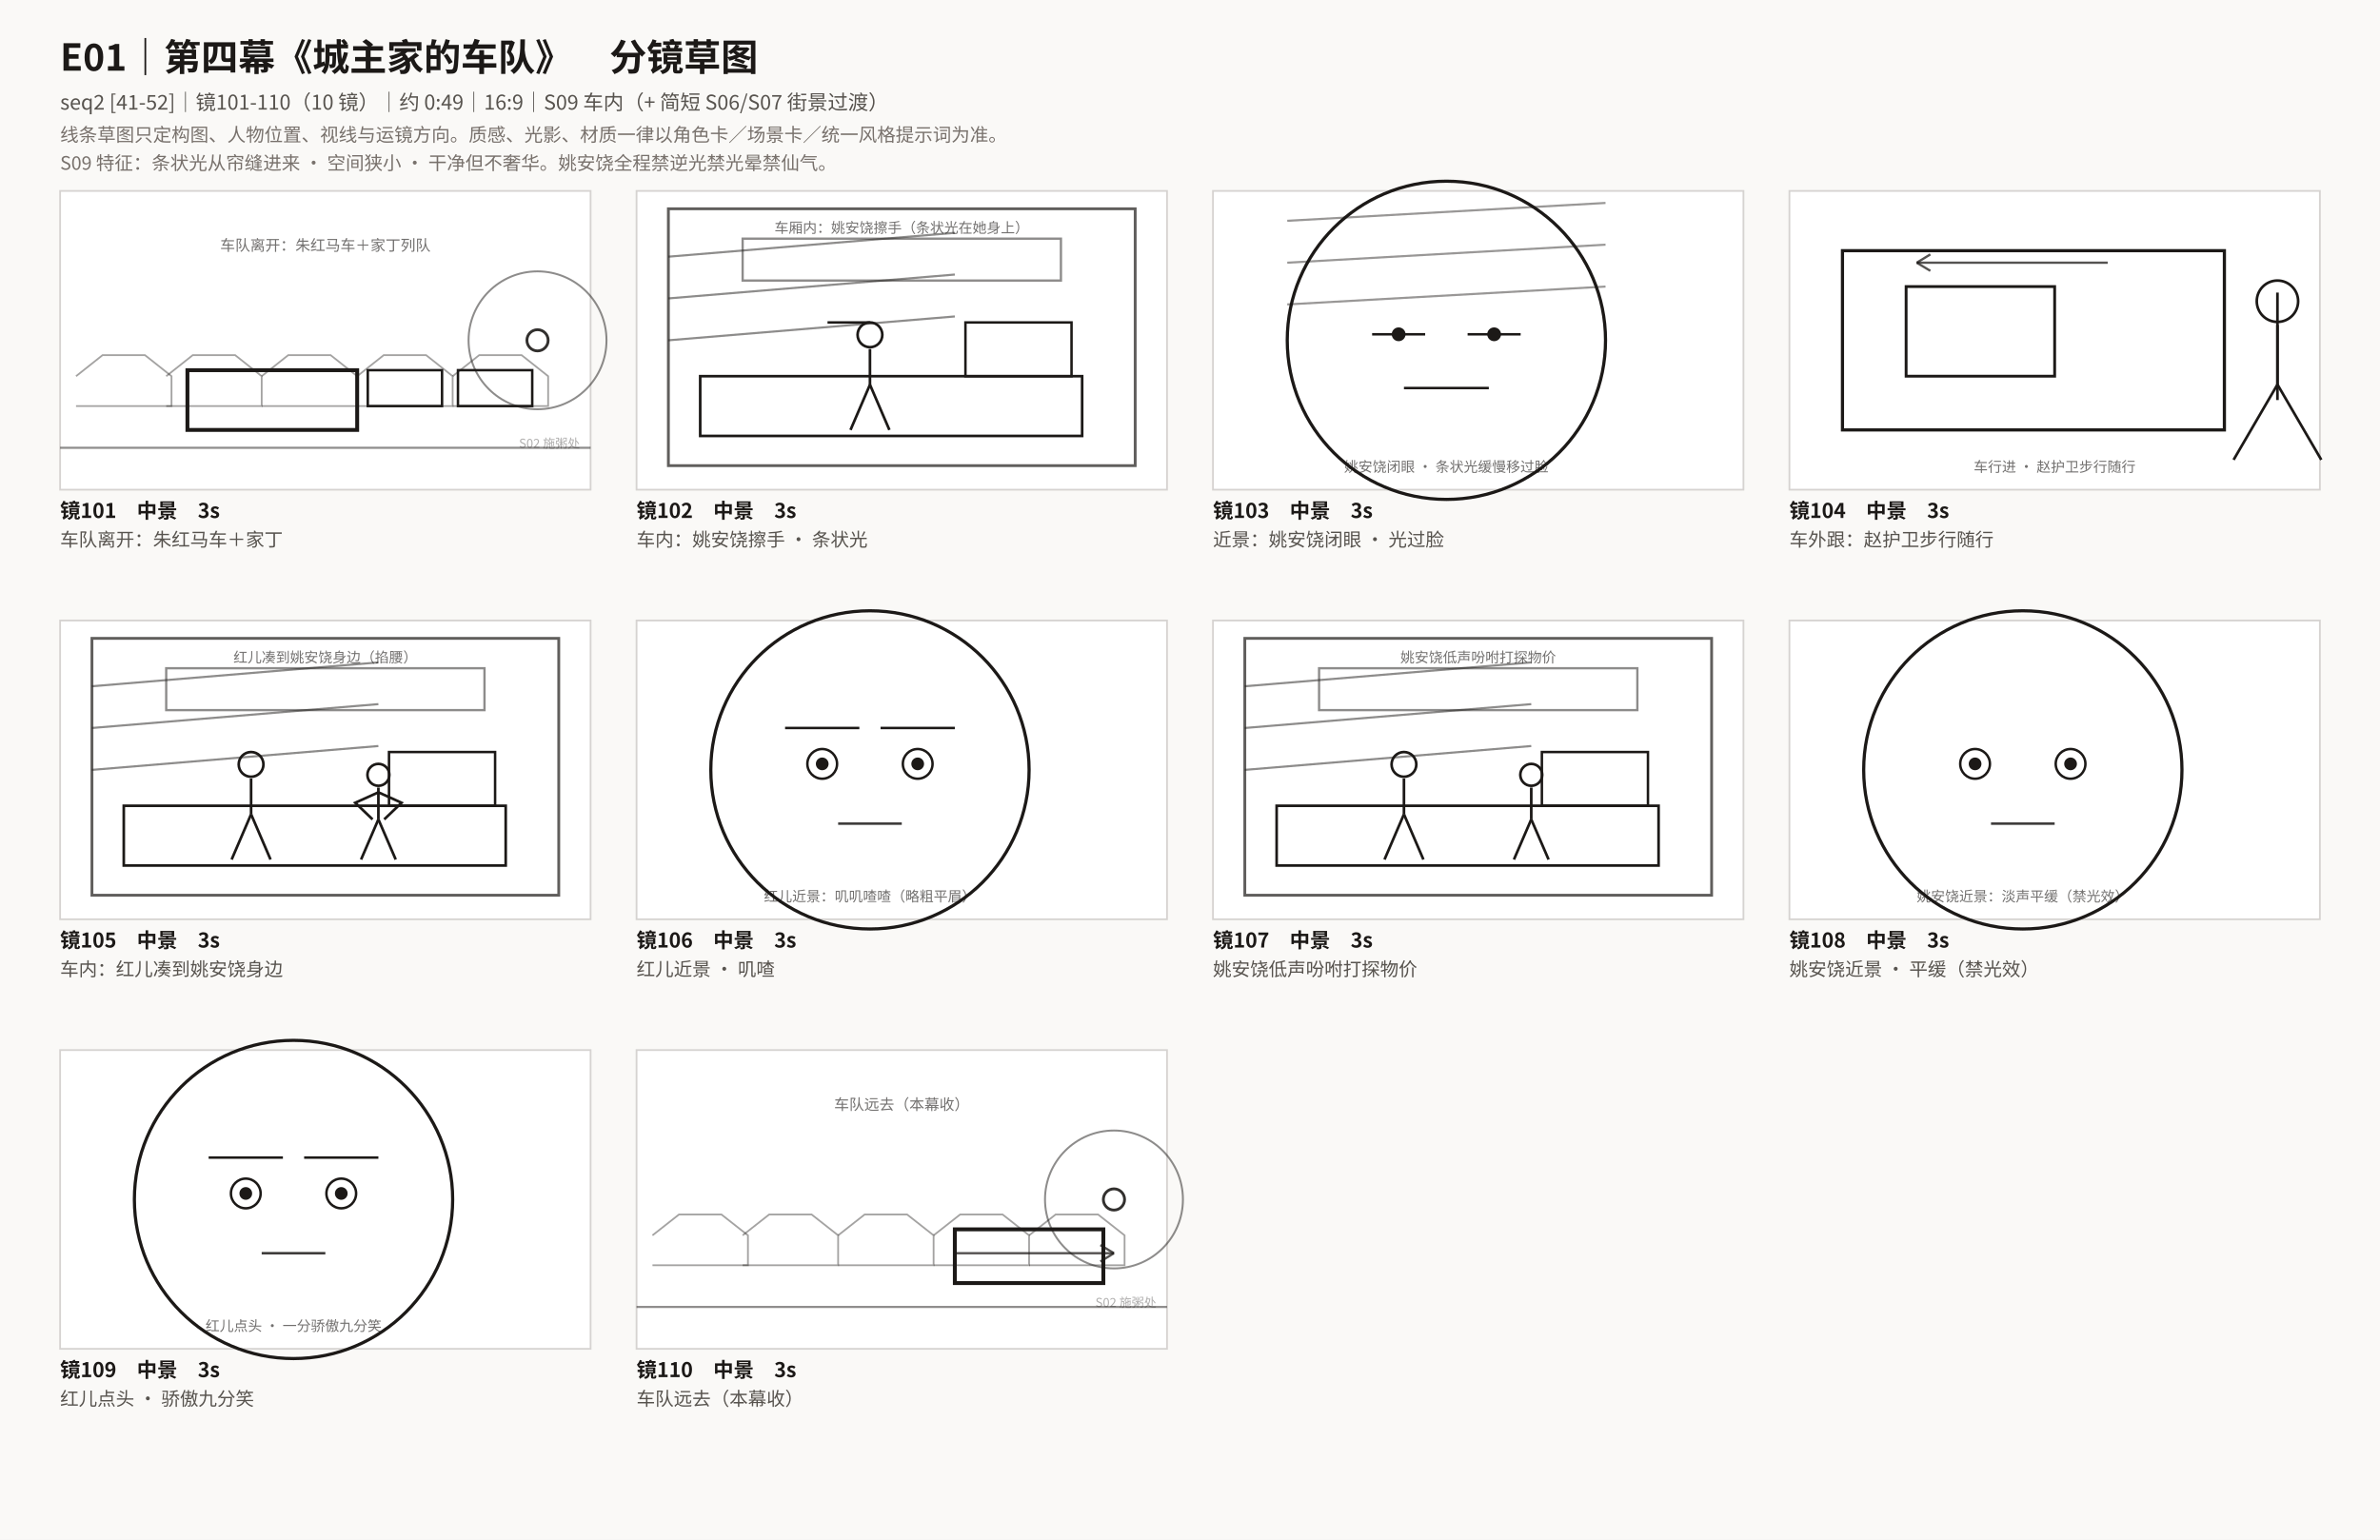
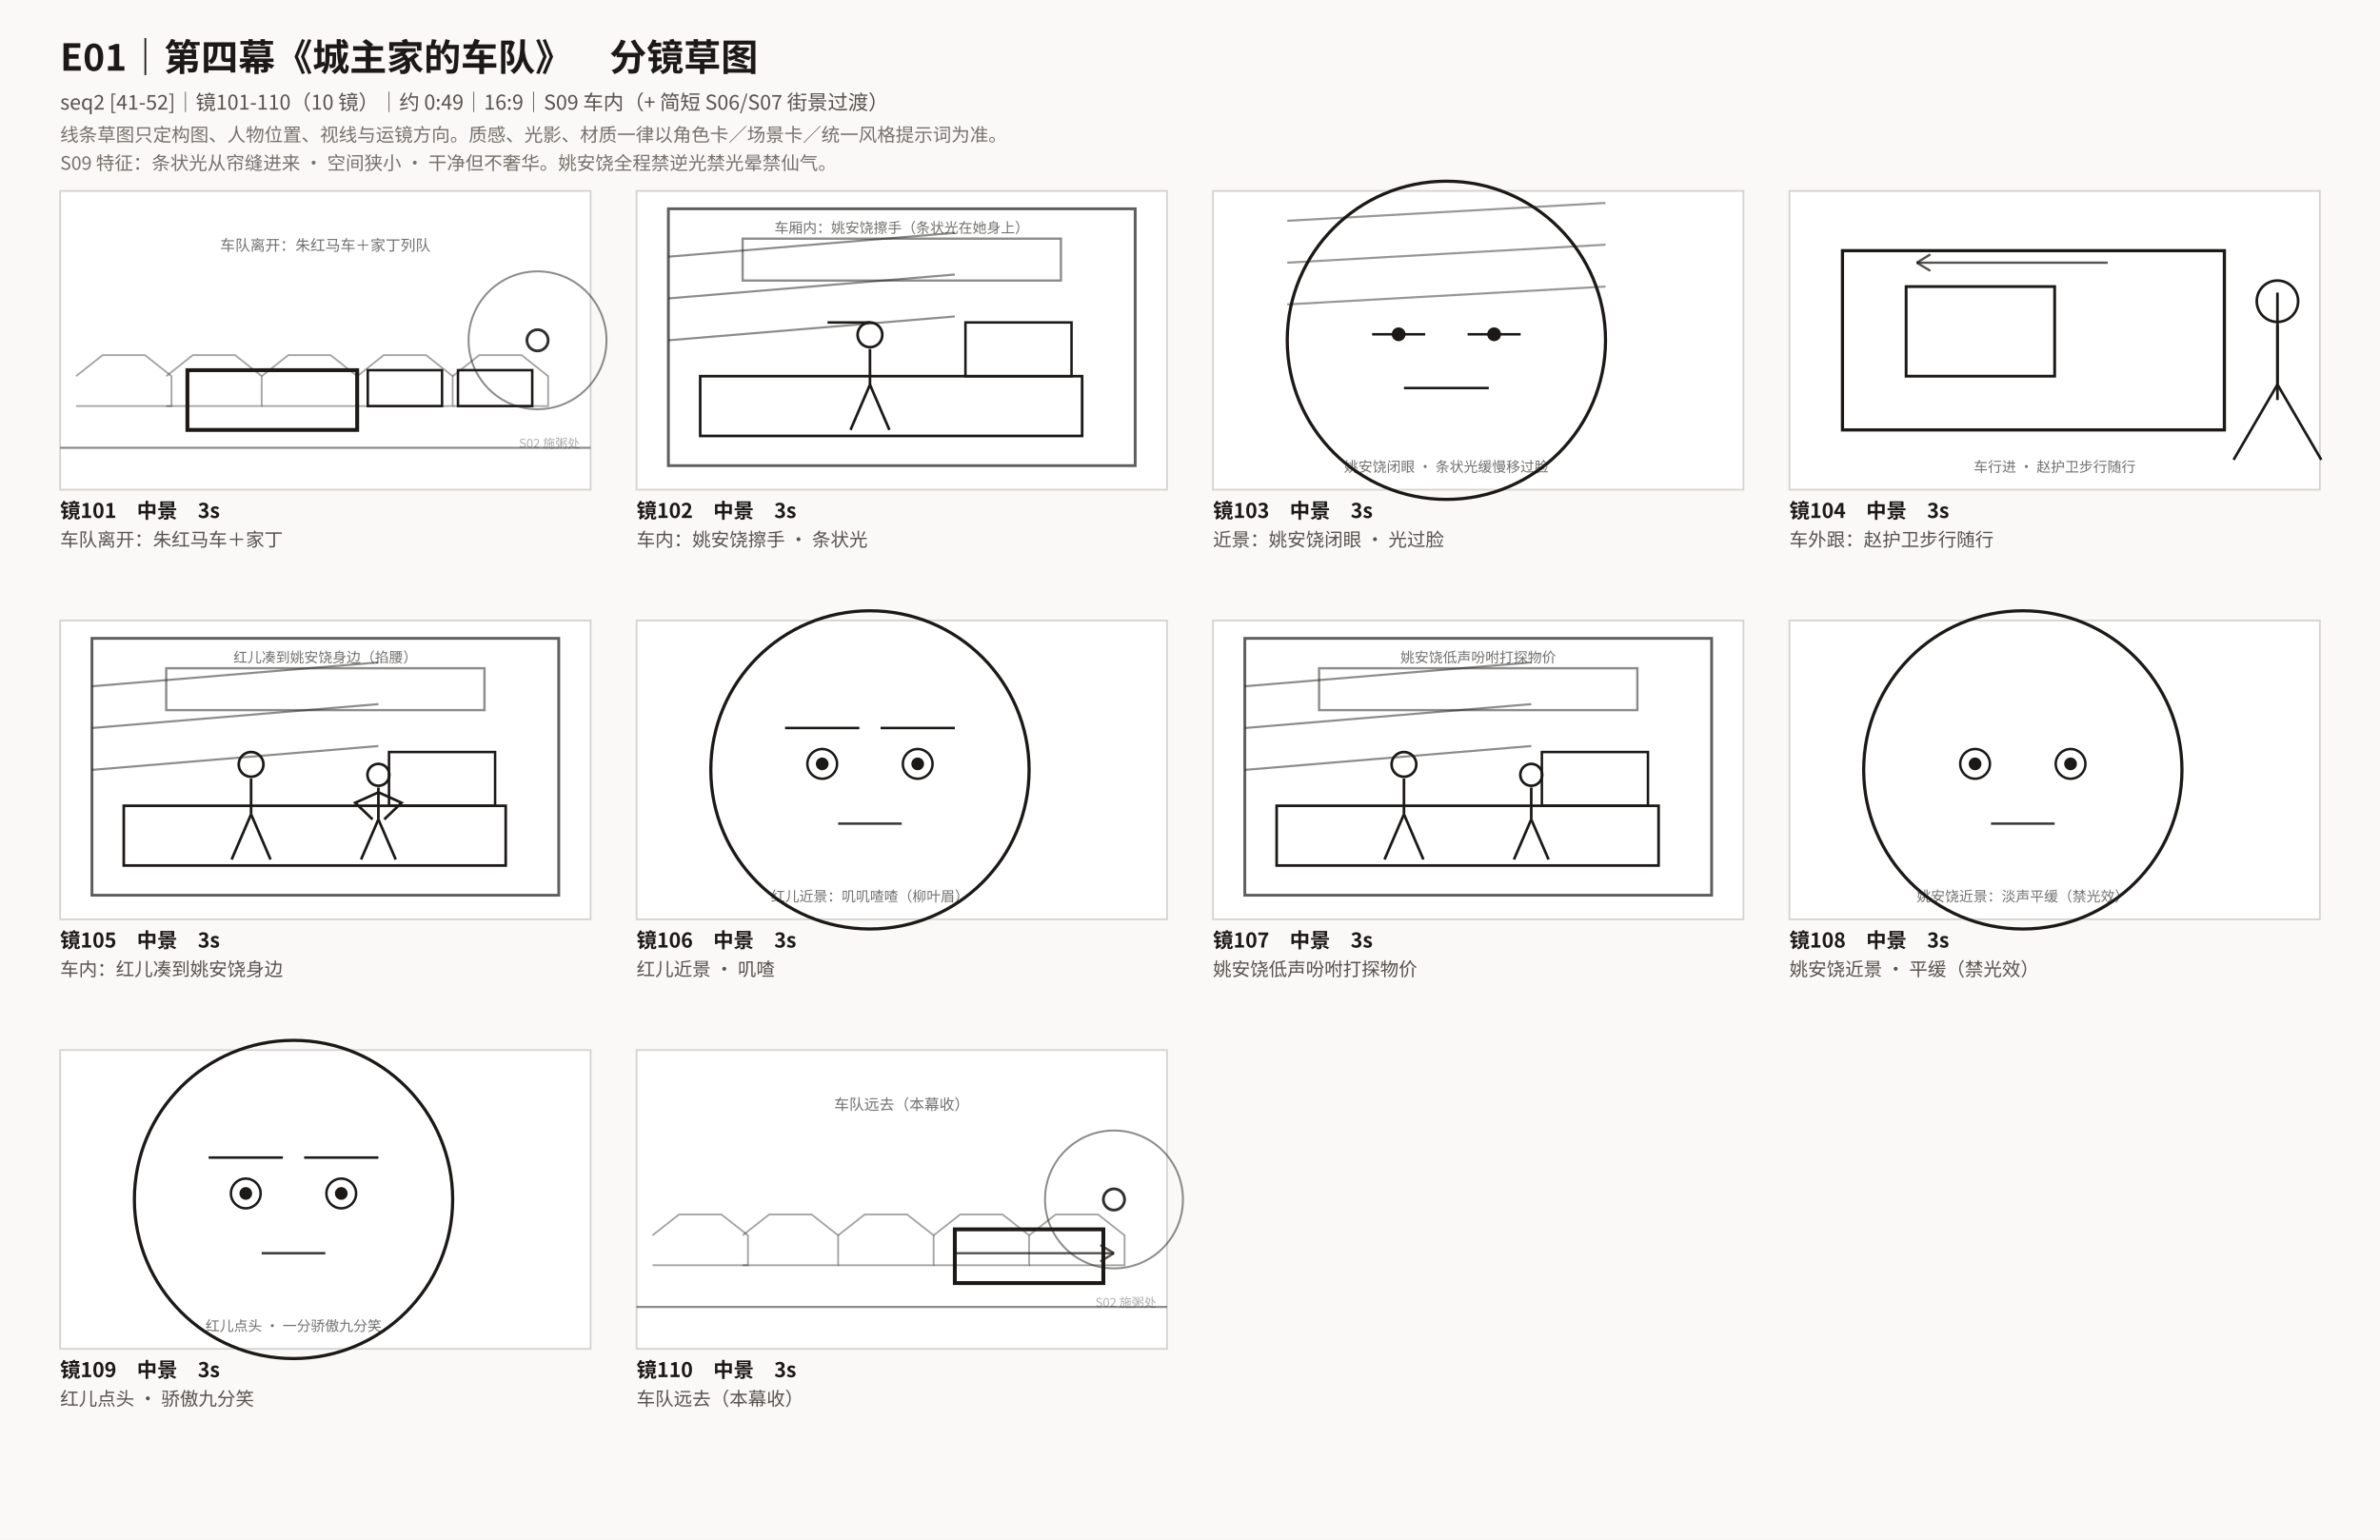
<svg xmlns="http://www.w3.org/2000/svg" viewBox="0 0 1346 871" width="1346" height="871" font-family="ui-sans-serif,-apple-system,'PingFang SC','Noto Sans CJK SC',sans-serif" color="#1c1917">
  <rect width="1346" height="871" fill="#faf9f7" />
  <text x="34" y="40" font-size="21" font-weight="700" fill="#1c1917">E01｜第四幕《城主家的车队》　分镜草图</text>
  <text x="34" y="62" font-size="11.5" fill="#57534e">seq2 [41-52]｜镜101-110（10 镜）｜约 0:49｜16:9｜S09 车内（+ 简短 S06/S07 街景过渡）</text>
  <text x="34" y="80" font-size="10.5" fill="#78716c">线条草图只定构图、人物位置、视线与运镜方向。质感、光影、材质一律以角色卡／场景卡／统一风格提示词为准。</text>
  <text x="34" y="96" font-size="10.5" fill="#78716c">S09 特征：条状光从帘缝进来 · 空间狭小 · 干净但不奢华。姚安饶全程禁逆光禁光晕禁仙气。</text>
  <rect x="34" y="108" width="300" height="169" fill="#fff" stroke="#d6d3d1" stroke-width="1" />
  <g>
    <line x1="34.0" y1="253.3" x2="334.0" y2="253.3" stroke="currentColor" stroke-width="1.2" opacity="0.5" />
    <polyline points="43.0,212.8 58.0,200.9 82.0,200.9 97.0,212.8 97.0,229.7 43.0,229.7" fill="none" stroke="currentColor" stroke-width="1.0" opacity="0.4" />
    <polyline points="94.0,212.8 109.0,200.9 133.0,200.9 148.0,212.8 148.0,229.7 94.0,229.7" fill="none" stroke="currentColor" stroke-width="1.0" opacity="0.4" />
    <polyline points="148.0,212.8 163.0,200.9 187.0,200.9 202.0,212.8 202.0,229.7 148.0,229.7" fill="none" stroke="currentColor" stroke-width="1.0" opacity="0.4" />
    <polyline points="202.0,212.8 217.0,200.9 241.0,200.9 256.0,212.8 256.0,229.7 202.0,229.7" fill="none" stroke="currentColor" stroke-width="1.0" opacity="0.4" />
    <polyline points="256.0,212.8 271.0,200.9 295.0,200.9 310.0,212.8 310.0,229.7 256.0,229.7" fill="none" stroke="currentColor" stroke-width="1.0" opacity="0.4" />
    <circle cx="304.0" cy="192.5" r="39.0" fill="none" stroke="currentColor" stroke-width="1.1" opacity="0.5" />
    <circle cx="304.0" cy="192.5" r="6.0" fill="none" stroke="currentColor" stroke-width="1.6" opacity="0.9" />
    <text x="328.0" y="253.3" font-size="7" text-anchor="end" fill="currentColor" opacity="0.35">S02 施粥处</text>
    <rect x="106.0" y="209.4" width="96.0" height="33.8" fill="none" stroke="currentColor" stroke-width="2.2" opacity="1" />
    <rect x="208.0" y="209.4" width="42.0" height="20.3" fill="none" stroke="currentColor" stroke-width="1.4" opacity="1" />
    <rect x="259.0" y="209.4" width="42.0" height="20.3" fill="none" stroke="currentColor" stroke-width="1.4" opacity="1" />
    <text x="184.0" y="141.8" font-size="8.5" text-anchor="middle" fill="currentColor" opacity="0.62">车队离开：朱红马车＋家丁列队</text>
  </g>
  <text x="34" y="293" font-size="11.5" font-weight="700" fill="#1c1917">镜101　中景　3s</text>
  <text x="34" y="309" font-size="10.5" fill="#57534e">车队离开：朱红马车＋家丁</text>
  <rect x="360" y="108" width="300" height="169" fill="#fff" stroke="#d6d3d1" stroke-width="1" />
  <g>
    <rect x="378.0" y="118.1" width="264.0" height="145.3" fill="none" stroke="currentColor" stroke-width="1.6" opacity="0.7" />
    <line x1="378.0" y1="145.2" x2="540.0" y2="131.7" stroke="currentColor" stroke-width="1.2" opacity="0.5" />
    <line x1="378.0" y1="168.8" x2="540.0" y2="155.3" stroke="currentColor" stroke-width="1.2" opacity="0.5" />
    <line x1="378.0" y1="192.5" x2="540.0" y2="179.0" stroke="currentColor" stroke-width="1.2" opacity="0.5" />
    <rect x="396.0" y="212.8" width="216.0" height="33.8" fill="none" stroke="currentColor" stroke-width="1.5" opacity="1" />
    <rect x="420.0" y="135.0" width="180.0" height="23.7" fill="none" stroke="currentColor" stroke-width="1.3" opacity="0.5" />
    <rect x="546.0" y="182.4" width="60.0" height="30.4" fill="none" stroke="currentColor" stroke-width="1.4" opacity="1" />
    <circle cx="492.0" cy="189.4" r="7.0" fill="none" stroke="currentColor" stroke-width="1.5" opacity="1" />
    <line x1="492.0" y1="197.4" x2="492.0" y2="217.6" stroke="currentColor" stroke-width="1.5" opacity="1" />
    <line x1="492.0" y1="217.6" x2="481.0" y2="243.2" stroke="currentColor" stroke-width="1.5" opacity="1" />
    <line x1="492.0" y1="217.6" x2="503.0" y2="243.2" stroke="currentColor" stroke-width="1.5" opacity="1" />
    <line x1="468.0" y1="182.4" x2="492.0" y2="182.4" stroke="currentColor" stroke-width="1.4" opacity="1" />
    <text x="510.0" y="131.7" font-size="8" text-anchor="middle" fill="currentColor" opacity="0.62">车厢内：姚安饶擦手（条状光在她身上）</text>
  </g>
  <text x="360" y="293" font-size="11.5" font-weight="700" fill="#1c1917">镜102　中景　3s</text>
  <text x="360" y="309" font-size="10.5" fill="#57534e">车内：姚安饶擦手 · 条状光</text>
  <rect x="686" y="108" width="300" height="169" fill="#fff" stroke="#d6d3d1" stroke-width="1" />
  <g>
    <circle cx="818.0" cy="192.5" r="90.0" fill="none" stroke="currentColor" stroke-width="1.8" opacity="1" />
    <line x1="776.0" y1="189.1" x2="806.0" y2="189.1" stroke="currentColor" stroke-width="1.4" opacity="1" />
    <line x1="830.0" y1="189.1" x2="860.0" y2="189.1" stroke="currentColor" stroke-width="1.4" opacity="1" />
    <circle cx="791.0" cy="189.1" r="3.3" fill="currentColor" stroke="currentColor" stroke-width="1.2" opacity="1" />
    <circle cx="845.0" cy="189.1" r="3.3" fill="currentColor" stroke="currentColor" stroke-width="1.2" opacity="1" />
    <line x1="794.0" y1="219.5" x2="842.0" y2="219.5" stroke="currentColor" stroke-width="1.4" opacity="1" />
    <line x1="728.0" y1="124.9" x2="908.0" y2="114.8" stroke="currentColor" stroke-width="1.2" opacity="0.45" />
    <line x1="728.0" y1="148.6" x2="908.0" y2="138.4" stroke="currentColor" stroke-width="1.2" opacity="0.45" />
    <line x1="728.0" y1="172.2" x2="908.0" y2="162.1" stroke="currentColor" stroke-width="1.2" opacity="0.45" />
    <text x="818.0" y="266.9" font-size="8" text-anchor="middle" fill="currentColor" opacity="0.62">姚安饶闭眼 · 条状光缓慢移过脸</text>
  </g>
  <text x="686" y="293" font-size="11.5" font-weight="700" fill="#1c1917">镜103　中景　3s</text>
  <text x="686" y="309" font-size="10.5" fill="#57534e">近景：姚安饶闭眼 · 光过脸</text>
  <rect x="1012" y="108" width="300" height="169" fill="#fff" stroke="#d6d3d1" stroke-width="1" />
  <g>
    <rect x="1042.0" y="141.8" width="216.0" height="101.4" fill="none" stroke="currentColor" stroke-width="1.8" opacity="1" />
    <rect x="1078.0" y="162.1" width="84.0" height="50.7" fill="none" stroke="currentColor" stroke-width="1.6" opacity="1" />
    <circle cx="1288.0" cy="170.4" r="11.7" fill="none" stroke="currentColor" stroke-width="1.5" opacity="1" />
    <line x1="1288.0" y1="183.8" x2="1288.0" y2="217.5" stroke="currentColor" stroke-width="1.5" opacity="1" />
    <line x1="1288.0" y1="217.5" x2="1263.2" y2="260.1" stroke="currentColor" stroke-width="1.5" opacity="1" />
    <line x1="1288.0" y1="217.5" x2="1312.8" y2="260.1" stroke="currentColor" stroke-width="1.5" opacity="1" />
    <line x1="1288.0" y1="165.5" x2="1288.0" y2="226.3" stroke="currentColor" stroke-width="1.5" opacity="1" />
    <line x1="1192.0" y1="148.6" x2="1084.0" y2="148.6" stroke="currentColor" stroke-width="1.3" opacity="0.75" />
    <line x1="1084.0" y1="148.6" x2="1091.7" y2="143.9" stroke="currentColor" stroke-width="1.3" opacity="0.75" />
    <line x1="1084.0" y1="148.6" x2="1091.7" y2="153.2" stroke="currentColor" stroke-width="1.3" opacity="0.75" />
    <text x="1162.0" y="266.9" font-size="8" text-anchor="middle" fill="currentColor" opacity="0.62">车行进 · 赵护卫步行随行</text>
  </g>
  <text x="1012" y="293" font-size="11.5" font-weight="700" fill="#1c1917">镜104　中景　3s</text>
  <text x="1012" y="309" font-size="10.5" fill="#57534e">车外跟：赵护卫步行随行</text>
  <rect x="34" y="351" width="300" height="169" fill="#fff" stroke="#d6d3d1" stroke-width="1" />
  <g>
    <rect x="52.0" y="361.1" width="264.0" height="145.3" fill="none" stroke="currentColor" stroke-width="1.6" opacity="0.7" />
    <line x1="52.0" y1="388.2" x2="214.0" y2="374.7" stroke="currentColor" stroke-width="1.2" opacity="0.5" />
    <line x1="52.0" y1="411.8" x2="214.0" y2="398.3" stroke="currentColor" stroke-width="1.2" opacity="0.5" />
    <line x1="52.0" y1="435.5" x2="214.0" y2="422.0" stroke="currentColor" stroke-width="1.2" opacity="0.5" />
    <rect x="70.0" y="455.8" width="216.0" height="33.8" fill="none" stroke="currentColor" stroke-width="1.5" opacity="1" />
    <rect x="94.0" y="378.0" width="180.0" height="23.7" fill="none" stroke="currentColor" stroke-width="1.3" opacity="0.5" />
    <rect x="220.0" y="425.4" width="60.0" height="30.4" fill="none" stroke="currentColor" stroke-width="1.4" opacity="1" />
    <circle cx="142.0" cy="432.4" r="7.0" fill="none" stroke="currentColor" stroke-width="1.5" opacity="1" />
    <line x1="142.0" y1="440.4" x2="142.0" y2="460.6" stroke="currentColor" stroke-width="1.5" opacity="1" />
    <line x1="142.0" y1="460.6" x2="131.0" y2="486.2" stroke="currentColor" stroke-width="1.5" opacity="1" />
    <line x1="142.0" y1="460.6" x2="153.0" y2="486.2" stroke="currentColor" stroke-width="1.5" opacity="1" />
    <circle cx="214.0" cy="438.3" r="6.2" fill="none" stroke="currentColor" stroke-width="1.5" opacity="1" />
    <line x1="214.0" y1="445.5" x2="214.0" y2="463.5" stroke="currentColor" stroke-width="1.5" opacity="1" />
    <line x1="214.0" y1="463.5" x2="204.2" y2="486.2" stroke="currentColor" stroke-width="1.5" opacity="1" />
    <line x1="214.0" y1="463.5" x2="223.8" y2="486.2" stroke="currentColor" stroke-width="1.5" opacity="1" />
    <polyline points="214.0,448.2 200.9,454.1 210.7,463.5" fill="none" stroke="currentColor" stroke-width="1.5" opacity="1" />
    <polyline points="214.0,448.2 227.1,454.1 217.3,463.5" fill="none" stroke="currentColor" stroke-width="1.5" opacity="1" />
    <text x="184.0" y="374.7" font-size="8" text-anchor="middle" fill="currentColor" opacity="0.62">红儿凑到姚安饶身边（掐腰）</text>
  </g>
  <text x="34" y="536" font-size="11.5" font-weight="700" fill="#1c1917">镜105　中景　3s</text>
  <text x="34" y="552" font-size="10.5" fill="#57534e">车内：红儿凑到姚安饶身边</text>
  <rect x="360" y="351" width="300" height="169" fill="#fff" stroke="#d6d3d1" stroke-width="1" />
  <g>
    <circle cx="492.0" cy="435.5" r="90.0" fill="none" stroke="currentColor" stroke-width="1.8" opacity="1" />
    <circle cx="465.0" cy="432.1" r="8.4" fill="none" stroke="currentColor" stroke-width="1.4" opacity="1" />
    <circle cx="465.0" cy="432.1" r="3.0" fill="currentColor" stroke="currentColor" stroke-width="1.2" opacity="1" />
    <circle cx="519.0" cy="432.1" r="8.4" fill="none" stroke="currentColor" stroke-width="1.4" opacity="1" />
    <circle cx="519.0" cy="432.1" r="3.0" fill="currentColor" stroke="currentColor" stroke-width="1.2" opacity="1" />
    <line x1="474.0" y1="465.9" x2="510.0" y2="465.9" stroke="currentColor" stroke-width="1.4" opacity="0.85" />
    <line x1="444.0" y1="411.8" x2="486.0" y2="411.8" stroke="currentColor" stroke-width="1.4" opacity="1" />
    <line x1="498.0" y1="411.8" x2="540.0" y2="411.8" stroke="currentColor" stroke-width="1.4" opacity="1" />
-     <text x="492.0" y="509.9" font-size="8" text-anchor="middle" fill="currentColor" opacity="0.62">红儿近景：叽叽喳喳（略粗平眉）</text>
+     <text x="492.0" y="509.9" font-size="8" text-anchor="middle" fill="currentColor" opacity="0.62">红儿近景：叽叽喳喳（柳叶眉）</text>
  </g>
  <text x="360" y="536" font-size="11.5" font-weight="700" fill="#1c1917">镜106　中景　3s</text>
  <text x="360" y="552" font-size="10.5" fill="#57534e">红儿近景 · 叽喳</text>
  <rect x="686" y="351" width="300" height="169" fill="#fff" stroke="#d6d3d1" stroke-width="1" />
  <g>
    <rect x="704.0" y="361.1" width="264.0" height="145.3" fill="none" stroke="currentColor" stroke-width="1.6" opacity="0.7" />
    <line x1="704.0" y1="388.2" x2="866.0" y2="374.7" stroke="currentColor" stroke-width="1.2" opacity="0.5" />
    <line x1="704.0" y1="411.8" x2="866.0" y2="398.3" stroke="currentColor" stroke-width="1.2" opacity="0.5" />
    <line x1="704.0" y1="435.5" x2="866.0" y2="422.0" stroke="currentColor" stroke-width="1.2" opacity="0.5" />
    <rect x="722.0" y="455.8" width="216.0" height="33.8" fill="none" stroke="currentColor" stroke-width="1.5" opacity="1" />
    <rect x="746.0" y="378.0" width="180.0" height="23.7" fill="none" stroke="currentColor" stroke-width="1.3" opacity="0.5" />
    <rect x="872.0" y="425.4" width="60.0" height="30.4" fill="none" stroke="currentColor" stroke-width="1.4" opacity="1" />
    <circle cx="794.0" cy="432.4" r="7.0" fill="none" stroke="currentColor" stroke-width="1.5" opacity="1" />
    <line x1="794.0" y1="440.4" x2="794.0" y2="460.6" stroke="currentColor" stroke-width="1.5" opacity="1" />
    <line x1="794.0" y1="460.6" x2="783.0" y2="486.2" stroke="currentColor" stroke-width="1.5" opacity="1" />
    <line x1="794.0" y1="460.6" x2="805.0" y2="486.2" stroke="currentColor" stroke-width="1.5" opacity="1" />
    <circle cx="866.0" cy="438.3" r="6.2" fill="none" stroke="currentColor" stroke-width="1.5" opacity="1" />
    <line x1="866.0" y1="445.5" x2="866.0" y2="463.5" stroke="currentColor" stroke-width="1.5" opacity="1" />
    <line x1="866.0" y1="463.5" x2="856.2" y2="486.2" stroke="currentColor" stroke-width="1.5" opacity="1" />
    <line x1="866.0" y1="463.5" x2="875.8" y2="486.2" stroke="currentColor" stroke-width="1.5" opacity="1" />
    <text x="836.0" y="374.7" font-size="8" text-anchor="middle" fill="currentColor" opacity="0.62">姚安饶低声吩咐打探物价</text>
  </g>
  <text x="686" y="536" font-size="11.5" font-weight="700" fill="#1c1917">镜107　中景　3s</text>
  <text x="686" y="552" font-size="10.5" fill="#57534e">姚安饶低声吩咐打探物价</text>
  <rect x="1012" y="351" width="300" height="169" fill="#fff" stroke="#d6d3d1" stroke-width="1" />
  <g>
    <circle cx="1144.0" cy="435.5" r="90.0" fill="none" stroke="currentColor" stroke-width="1.8" opacity="1" />
    <circle cx="1117.0" cy="432.1" r="8.4" fill="none" stroke="currentColor" stroke-width="1.4" opacity="1" />
    <circle cx="1117.0" cy="432.1" r="3.0" fill="currentColor" stroke="currentColor" stroke-width="1.2" opacity="1" />
    <circle cx="1171.0" cy="432.1" r="8.4" fill="none" stroke="currentColor" stroke-width="1.4" opacity="1" />
    <circle cx="1171.0" cy="432.1" r="3.0" fill="currentColor" stroke="currentColor" stroke-width="1.2" opacity="1" />
    <line x1="1126.0" y1="465.9" x2="1162.0" y2="465.9" stroke="currentColor" stroke-width="1.4" opacity="0.85" />
    <text x="1144.0" y="509.9" font-size="8" text-anchor="middle" fill="currentColor" opacity="0.62">姚安饶近景：淡声平缓（禁光效）</text>
  </g>
  <text x="1012" y="536" font-size="11.5" font-weight="700" fill="#1c1917">镜108　中景　3s</text>
  <text x="1012" y="552" font-size="10.5" fill="#57534e">姚安饶近景 · 平缓（禁光效）</text>
  <rect x="34" y="594" width="300" height="169" fill="#fff" stroke="#d6d3d1" stroke-width="1" />
  <g>
    <circle cx="166.0" cy="678.5" r="90.0" fill="none" stroke="currentColor" stroke-width="1.8" opacity="1" />
    <circle cx="139.0" cy="675.1" r="8.4" fill="none" stroke="currentColor" stroke-width="1.4" opacity="1" />
    <circle cx="139.0" cy="675.1" r="3.0" fill="currentColor" stroke="currentColor" stroke-width="1.2" opacity="1" />
    <circle cx="193.0" cy="675.1" r="8.4" fill="none" stroke="currentColor" stroke-width="1.4" opacity="1" />
    <circle cx="193.0" cy="675.1" r="3.0" fill="currentColor" stroke="currentColor" stroke-width="1.2" opacity="1" />
    <line x1="148.0" y1="708.9" x2="184.0" y2="708.9" stroke="currentColor" stroke-width="1.4" opacity="0.85" />
    <line x1="118.0" y1="654.8" x2="160.0" y2="654.8" stroke="currentColor" stroke-width="1.4" opacity="1" />
    <line x1="172.0" y1="654.8" x2="214.0" y2="654.8" stroke="currentColor" stroke-width="1.4" opacity="1" />
    <text x="166.0" y="752.9" font-size="8" text-anchor="middle" fill="currentColor" opacity="0.62">红儿点头 · 一分骄傲九分笑</text>
  </g>
  <text x="34" y="779" font-size="11.5" font-weight="700" fill="#1c1917">镜109　中景　3s</text>
  <text x="34" y="795" font-size="10.5" fill="#57534e">红儿点头 · 骄傲九分笑</text>
  <rect x="360" y="594" width="300" height="169" fill="#fff" stroke="#d6d3d1" stroke-width="1" />
  <g>
    <line x1="360.0" y1="739.3" x2="660.0" y2="739.3" stroke="currentColor" stroke-width="1.2" opacity="0.5" />
    <polyline points="369.0,698.8 384.0,687.0 408.0,687.0 423.0,698.8 423.0,715.7 369.0,715.7" fill="none" stroke="currentColor" stroke-width="1.0" opacity="0.4" />
    <polyline points="420.0,698.8 435.0,687.0 459.0,687.0 474.0,698.8 474.0,715.7 420.0,715.7" fill="none" stroke="currentColor" stroke-width="1.0" opacity="0.4" />
    <polyline points="474.0,698.8 489.0,687.0 513.0,687.0 528.0,698.8 528.0,715.7 474.0,715.7" fill="none" stroke="currentColor" stroke-width="1.0" opacity="0.4" />
    <polyline points="528.0,698.8 543.0,687.0 567.0,687.0 582.0,698.8 582.0,715.7 528.0,715.7" fill="none" stroke="currentColor" stroke-width="1.0" opacity="0.4" />
    <polyline points="582.0,698.8 597.0,687.0 621.0,687.0 636.0,698.8 636.0,715.7 582.0,715.7" fill="none" stroke="currentColor" stroke-width="1.0" opacity="0.4" />
    <circle cx="630.0" cy="678.5" r="39.0" fill="none" stroke="currentColor" stroke-width="1.1" opacity="0.5" />
    <circle cx="630.0" cy="678.5" r="6.0" fill="none" stroke="currentColor" stroke-width="1.6" opacity="0.9" />
    <text x="654.0" y="739.3" font-size="7" text-anchor="end" fill="currentColor" opacity="0.35">S02 施粥处</text>
    <rect x="540.0" y="695.4" width="84.0" height="30.4" fill="none" stroke="currentColor" stroke-width="2.2" opacity="1" />
    <line x1="540.0" y1="708.9" x2="630.0" y2="708.9" stroke="currentColor" stroke-width="1.3" opacity="0.75" />
    <line x1="630.0" y1="708.9" x2="622.3" y2="713.6" stroke="currentColor" stroke-width="1.3" opacity="0.75" />
    <line x1="630.0" y1="708.9" x2="622.3" y2="704.3" stroke="currentColor" stroke-width="1.3" opacity="0.75" />
    <text x="510.0" y="627.8" font-size="8.5" text-anchor="middle" fill="currentColor" opacity="0.62">车队远去（本幕收）</text>
  </g>
  <text x="360" y="779" font-size="11.5" font-weight="700" fill="#1c1917">镜110　中景　3s</text>
  <text x="360" y="795" font-size="10.5" fill="#57534e">车队远去（本幕收）</text>
</svg>
